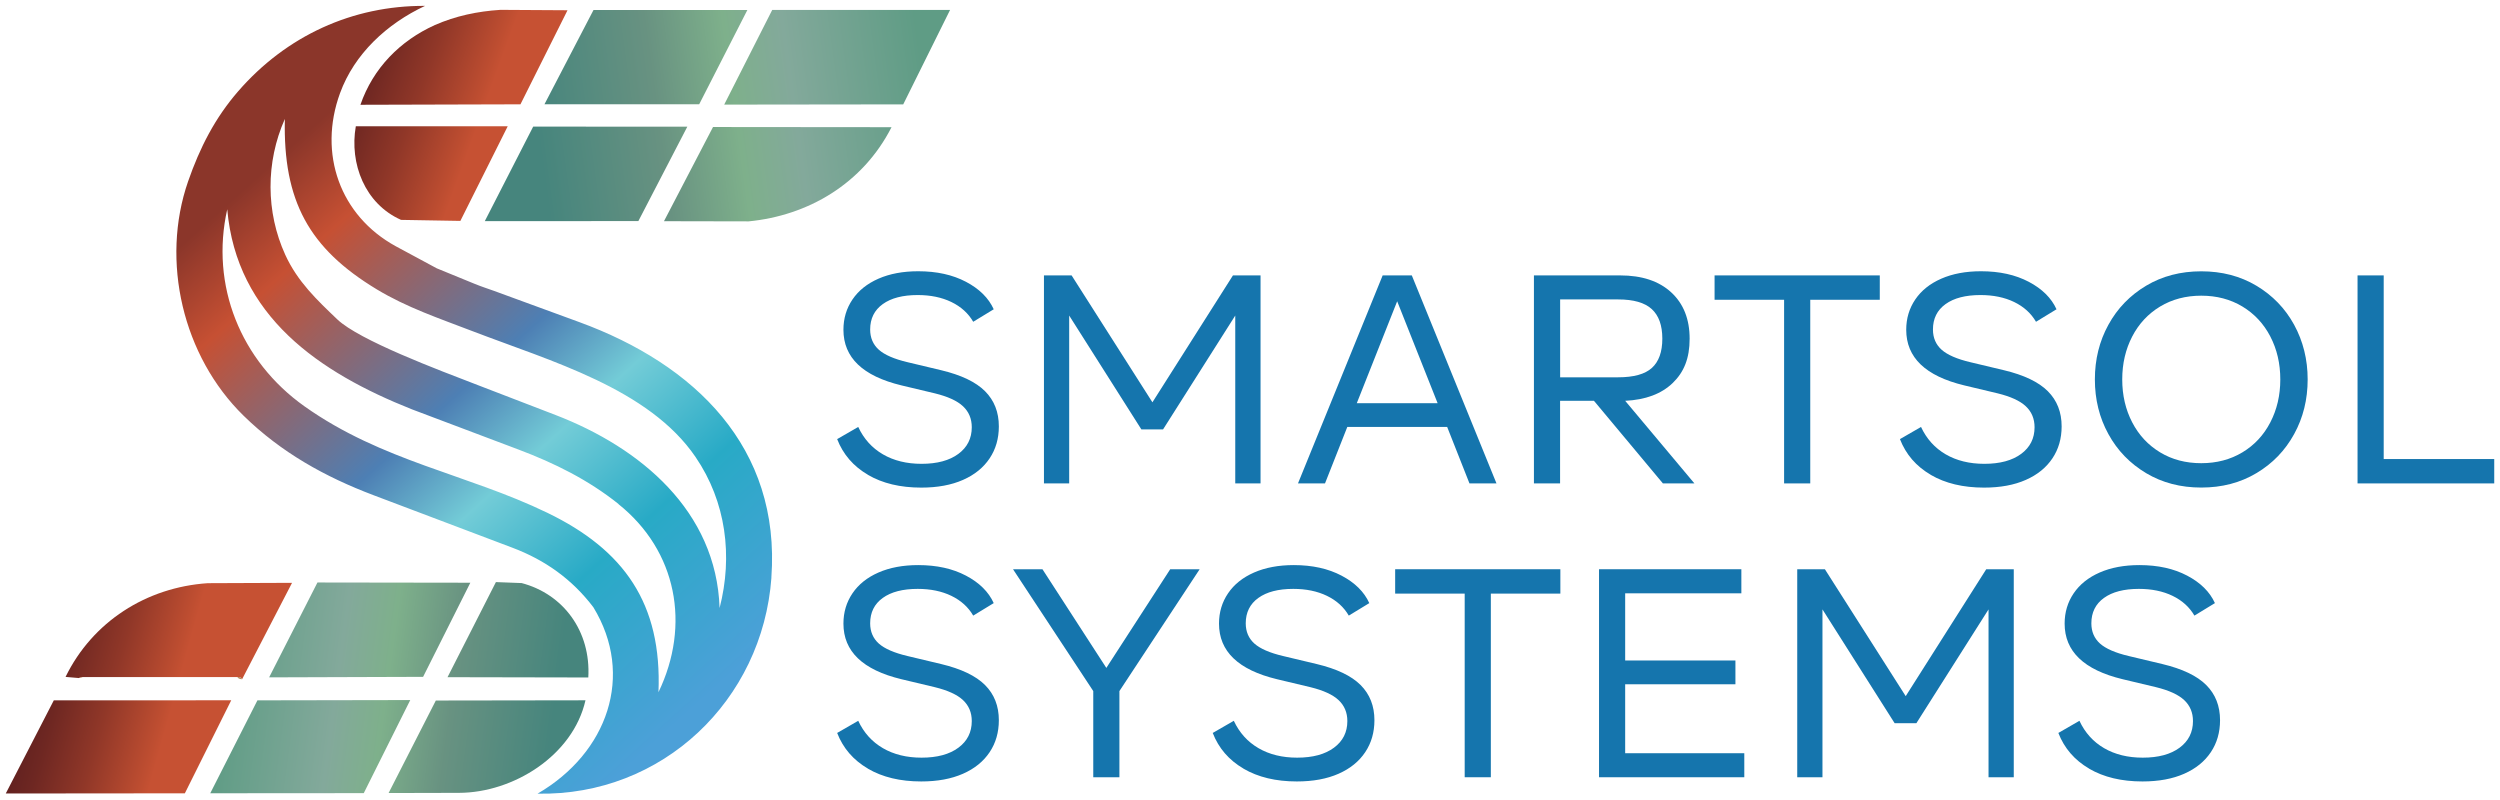
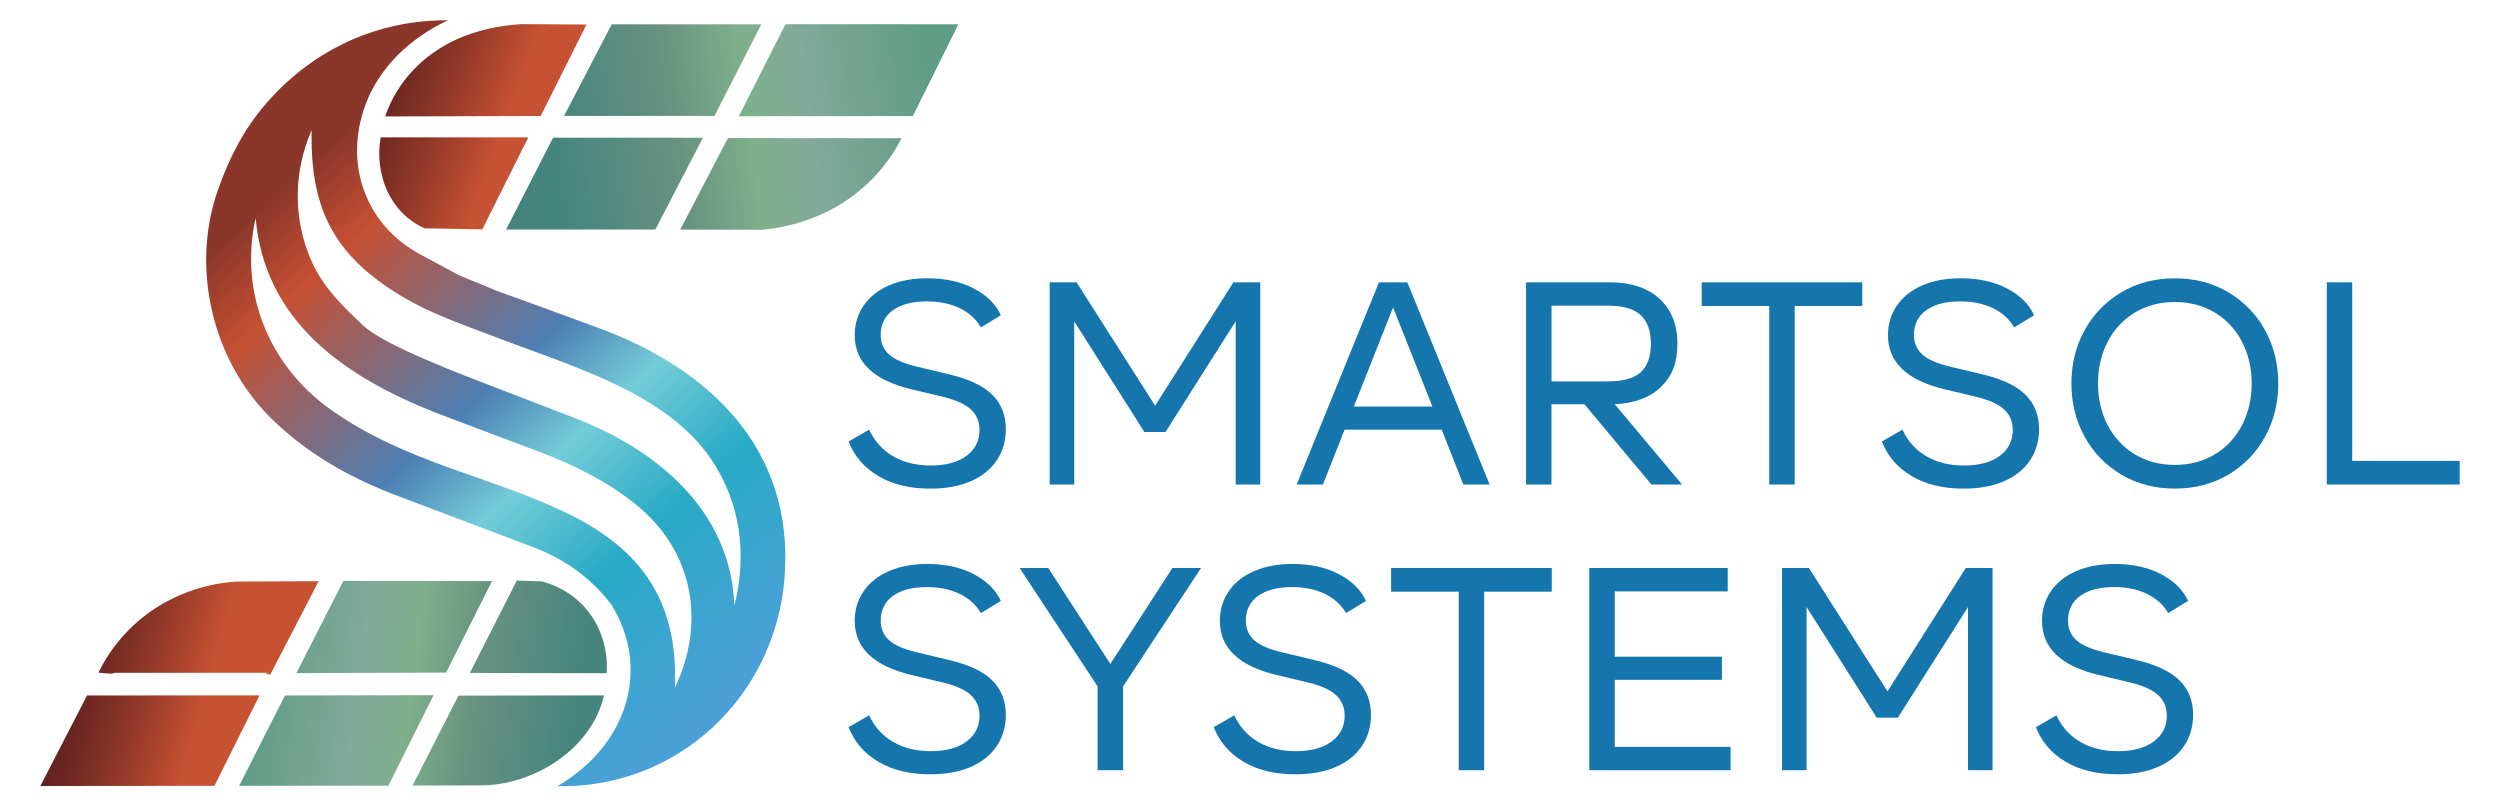
- <svg xmlns="http://www.w3.org/2000/svg" xmlns:xlink="http://www.w3.org/1999/xlink" id="Layer_1" data-name="Layer 1" viewBox="6.20 2.60 434.00 138.80">
+ <svg xmlns="http://www.w3.org/2000/svg" xmlns:xlink="http://www.w3.org/1999/xlink" id="Layer_1" data-name="Layer 1" viewBox="0 0 446.4 144">
  <defs>
    <style>
      .cls-1 {
        fill: url(#linear-gradient-13);
      }

      .cls-2 {
        fill: url(#linear-gradient-2);
      }

      .cls-3 {
        fill: url(#linear-gradient-10);
      }

      .cls-4 {
        fill: url(#linear-gradient-12);
      }

      .cls-5 {
        fill: #b58a5a;
      }

      .cls-6 {
        fill: url(#linear-gradient-4);
      }

      .cls-7 {
        fill: url(#linear-gradient-3);
      }

      .cls-8 {
        fill: url(#linear-gradient-5);
      }

      .cls-9 {
        fill: url(#linear-gradient-8);
      }

      .cls-10 {
        fill: url(#linear-gradient-7);
      }

      .cls-11 {
        fill: url(#linear-gradient-9);
      }

      .cls-12 {
        fill: url(#linear-gradient-11);
      }

      .cls-13 {
        fill: url(#linear-gradient-6);
      }

      .cls-14 {
        fill: #1575ad;
      }

      .cls-15 {
        fill: url(#linear-gradient);
      }

      .cls-16 {
        fill: #bf8853;
      }
    </style>
    <linearGradient id="linear-gradient" x1="53.04" y1="31.32" x2="132.98" y2="119.87" gradientUnits="userSpaceOnUse">
      <stop offset="0" stop-color="#8b362a" />
      <stop offset=".13" stop-color="#c65033" />
      <stop offset=".43" stop-color="#4d7fb4" />
      <stop offset=".57" stop-color="#73ccd7" />
      <stop offset=".75" stop-color="#28aac6" />
      <stop offset="1" stop-color="#4ca0d8" />
    </linearGradient>
    <linearGradient id="linear-gradient-2" x1="3.09" y1="125.64" x2="33.6" y2="134.17" gradientUnits="userSpaceOnUse">
      <stop offset="0" stop-color="#521a1d" />
      <stop offset=".15" stop-color="#591d1e" />
      <stop offset=".38" stop-color="#6e2722" />
      <stop offset=".65" stop-color="#903728" />
      <stop offset=".96" stop-color="#bf4e31" />
      <stop offset="1" stop-color="#c65133" />
    </linearGradient>
    <linearGradient id="linear-gradient-3" x1="9.12" y1="104.08" x2="39.63" y2="112.61" xlink:href="#linear-gradient-2" />
    <linearGradient id="linear-gradient-4" x1="98.76" y1="19.86" x2="165.8" y2="10.55" gradientUnits="userSpaceOnUse">
      <stop offset="0" stop-color="#46857d" />
      <stop offset=".31" stop-color="#689281" />
      <stop offset=".51" stop-color="#7eb08b" />
      <stop offset=".66" stop-color="#83a99b" />
      <stop offset="1" stop-color="#5f9c85" />
    </linearGradient>
    <linearGradient id="linear-gradient-5" x1="101.17" y1="37.28" x2="168.22" y2="27.97" xlink:href="#linear-gradient-4" />
    <linearGradient id="linear-gradient-6" x1="98.13" y1="15.34" x2="165.17" y2="6.02" xlink:href="#linear-gradient-4" />
    <linearGradient id="linear-gradient-7" x1="100.69" y1="33.78" x2="167.73" y2="24.47" xlink:href="#linear-gradient-4" />
    <linearGradient id="linear-gradient-8" x1="61.65" y1="3.47" x2="92.67" y2="14.73" xlink:href="#linear-gradient-2" />
    <linearGradient id="linear-gradient-9" x1="55.02" y1="21.74" x2="86.04" y2="33" xlink:href="#linear-gradient-2" />
    <linearGradient id="linear-gradient-10" x1="100.82" y1="137.7" x2="43.86" y2="130.04" xlink:href="#linear-gradient-4" />
    <linearGradient id="linear-gradient-11" x1="103.68" y1="116.45" x2="46.71" y2="108.79" xlink:href="#linear-gradient-4" />
    <linearGradient id="linear-gradient-12" x1="101.36" y1="133.65" x2="44.4" y2="125.99" xlink:href="#linear-gradient-4" />
    <linearGradient id="linear-gradient-13" x1="104.03" y1="113.83" x2="47.07" y2="106.17" xlink:href="#linear-gradient-4" />
  </defs>
  <path class="cls-15" d="M140.12,102.86c-1.55,21.34-18.93,37.94-40.6,37.52,12.16-7.07,16.89-20.54,9.69-32.36-3.69-4.86-8.38-8.2-14.09-10.35l-24.04-9.09c-8.46-3.2-16.05-7.42-22.59-13.81-10.57-10.33-14.43-26.87-9.64-40.67,2.04-5.87,4.67-11.02,8.71-15.67,8.35-9.61,19.84-14.88,32.43-14.81-6.63,3.1-12.27,8.33-14.76,15.15-3.84,10.51,0,21.28,9.66,26.57l7.13,3.84,6.52,2.67c1.47.6,2.01.73,3.43,1.25l14.83,5.43c19.99,7.32,34.95,21.73,33.31,44.33ZM131.13,108.12c2.3-8.95,1.14-18.39-4.18-26.18-8.11-11.89-25.1-16.62-38.75-21.86-5.78-2.22-11.36-4.09-16.61-7.26-11.77-7.12-16.26-15.34-15.94-29.57-3.34,7.51-3.31,16.18.07,23.58,2.13,4.66,5.51,7.85,9.03,11.21,3.8,3.63,17.53,8.77,24.39,11.41l13.49,5.19c14.79,5.69,27.92,16.68,28.49,33.49ZM113.58,90.1c-5.26-4.2-11.1-7.1-17.45-9.49l-18.42-6.95c-16.14-6.41-30.44-16.18-32.06-34.73-2.97,13.17,2.29,26.32,13.41,34.21,13.51,9.57,28.2,11.73,42.14,18.47,13.34,6.45,19.94,15.75,19.31,31.16,5.61-11.64,3.22-24.54-6.95-32.66Z" />
  <g>
    <polygon class="cls-2" points="7.2 140.35 38.29 140.32 46.34 124.17 15.54 124.18 7.2 140.35" />
    <path class="cls-7" d="M42.27,103.84c-10.69.72-20.02,6.71-24.69,16.27l2.32.2c.2-.11.41-.17.65-.17h26.87c.25,0,.57-.07.8.39l8.68-16.75-14.62.06Z" />
  </g>
  <g>
    <polygon class="cls-6" points="140.26 4.32 131.92 20.76 163 20.72 171.13 4.33 140.26 4.32" />
    <path class="cls-8" d="M121.47,41l14.69.03c10.29-1,19.78-6.49,24.81-16.35l-30.99-.03-8.52,16.36Z" />
    <polygon class="cls-13" points="135.94 4.34 109.23 4.34 100.72 20.7 127.58 20.7 135.94 4.34" />
    <polygon class="cls-10" points="98.76 24.58 90.36 40.99 117.02 40.98 125.52 24.59 98.76 24.58" />
  </g>
  <g>
    <path class="cls-9" d="M93.07,4.31c-4,.26-7.74,1.05-11.36,2.63-6.03,2.72-10.74,7.47-12.94,13.85l27.78-.08,8.17-16.33-11.65-.07Z" />
    <path class="cls-11" d="M75.81,40.77l10.31.18,8.22-16.43h-26.37c-1.13,6.48,1.58,13.46,7.83,16.24Z" />
  </g>
  <g>
    <polygon class="cls-3" points="50.89 124.18 42.7 140.31 69.35 140.29 77.42 124.13 50.89 124.18" />
    <polygon class="cls-12" points="87.85 103.76 61.31 103.72 52.92 120.19 79.65 120.1 87.85 103.76" />
    <path class="cls-4" d="M73.66,140.27l12.21-.03c9.41-.02,19.79-6.45,21.97-16.07l-25.98.04-8.2,16.06Z" />
    <path class="cls-1" d="M96.72,103.82l-4.43-.17-8.4,16.51,24.44.05c.46-8.02-4.32-14.49-11.61-16.4Z" />
  </g>
  <path class="cls-16" d="M19.89,120.3c.2-.11.41-.17.65-.17-.17.08-.42.19-.65.17Z" />
  <path class="cls-5" d="M48.21,120.52c-.45-.02-.68-.16-.8-.38.25,0,.57-.08.8.38Z" />
  <g>
    <path class="cls-14" d="M156.87,85.02c-2.53-1.48-4.31-3.54-5.34-6.19l3.66-2.11c.96,2.06,2.39,3.65,4.28,4.75,1.89,1.1,4.13,1.65,6.71,1.65,2.72,0,4.85-.58,6.4-1.73,1.55-1.15,2.32-2.69,2.32-4.62,0-1.48-.51-2.69-1.52-3.64-1.01-.95-2.64-1.69-4.87-2.24l-5.83-1.39c-6.71-1.62-10.06-4.83-10.06-9.65,0-1.96.52-3.71,1.57-5.26,1.05-1.55,2.55-2.75,4.51-3.61,1.96-.86,4.26-1.29,6.91-1.29,3.2,0,5.96.61,8.28,1.83,2.32,1.22,3.93,2.81,4.82,4.77l-3.56,2.17c-.86-1.48-2.12-2.62-3.79-3.43-1.67-.81-3.62-1.21-5.85-1.21-2.58,0-4.6.52-6.06,1.57-1.46,1.05-2.19,2.52-2.19,4.41,0,1.44.5,2.61,1.5,3.51,1,.89,2.66,1.62,5,2.17l5.83,1.39c3.47.83,6.01,2.04,7.61,3.64,1.6,1.6,2.4,3.64,2.4,6.11,0,2.1-.53,3.95-1.6,5.55-1.07,1.6-2.6,2.85-4.62,3.74s-4.43,1.34-7.25,1.34c-3.65,0-6.73-.74-9.26-2.22Z" />
    <path class="cls-14" d="M225.03,50.41v36.11h-4.39v-29.14l-12.53,19.76h-3.77l-12.53-19.76v29.14h-4.38v-36.11h4.8l14.03,22.03,13.98-22.03h4.8Z" />
    <path class="cls-14" d="M257.42,76.72h-17.33l-3.87,9.8h-4.69l14.7-36.11h5.06l14.7,36.11h-4.69l-3.87-9.8ZM255.77,72.59l-7.02-17.69-7.01,17.69h14.03Z" />
    <path class="cls-14" d="M282.91,72.18h-5.88v14.34h-4.54v-36.11h14.96c3.78,0,6.74.98,8.87,2.94,2.13,1.96,3.2,4.64,3.2,8.05s-.98,5.8-2.94,7.69c-1.96,1.89-4.71,2.92-8.25,3.09l12.02,14.34h-5.47l-11.97-14.34ZM277.03,68.1h10.06c2.72,0,4.68-.54,5.88-1.63s1.81-2.78,1.81-5.08-.61-4.01-1.83-5.13c-1.22-1.12-3.17-1.68-5.85-1.68h-10.06v13.51Z" />
    <path class="cls-14" d="M315.92,54.64h-12.07v-4.23h28.68v4.23h-12.07v31.88h-4.54v-31.88Z" />
    <path class="cls-14" d="M341.37,85.02c-2.53-1.48-4.31-3.54-5.34-6.19l3.66-2.11c.96,2.06,2.39,3.65,4.28,4.75,1.89,1.1,4.13,1.65,6.71,1.65,2.72,0,4.85-.58,6.4-1.73,1.55-1.15,2.32-2.69,2.32-4.62,0-1.48-.51-2.69-1.52-3.64-1.01-.95-2.64-1.69-4.87-2.24l-5.83-1.39c-6.71-1.62-10.06-4.83-10.06-9.65,0-1.96.52-3.71,1.57-5.26,1.05-1.55,2.55-2.75,4.51-3.61,1.96-.86,4.26-1.29,6.91-1.29,3.2,0,5.96.61,8.28,1.83,2.32,1.22,3.93,2.81,4.82,4.77l-3.56,2.17c-.86-1.48-2.12-2.62-3.79-3.43-1.67-.81-3.62-1.21-5.85-1.21-2.58,0-4.6.52-6.06,1.57-1.46,1.05-2.19,2.52-2.19,4.41,0,1.44.5,2.61,1.5,3.51,1,.89,2.66,1.62,5,2.17l5.83,1.39c3.47.83,6.01,2.04,7.61,3.64,1.6,1.6,2.4,3.64,2.4,6.11,0,2.1-.53,3.95-1.6,5.55-1.07,1.6-2.6,2.85-4.62,3.74-2.01.89-4.43,1.34-7.25,1.34-3.64,0-6.73-.74-9.26-2.22Z" />
    <path class="cls-14" d="M378.77,84.74c-2.8-1.67-4.99-3.93-6.55-6.78-1.57-2.85-2.35-6.02-2.35-9.49s.78-6.64,2.35-9.49c1.56-2.85,3.75-5.11,6.55-6.78,2.8-1.67,5.99-2.5,9.57-2.5s6.77.83,9.57,2.5c2.8,1.67,4.99,3.93,6.55,6.78,1.56,2.86,2.35,6.02,2.35,9.49s-.78,6.64-2.35,9.49c-1.56,2.85-3.75,5.12-6.55,6.78-2.8,1.67-5.99,2.5-9.57,2.5s-6.77-.83-9.57-2.5ZM395.48,81.13c2.08-1.25,3.7-2.99,4.85-5.21,1.15-2.22,1.73-4.7,1.73-7.45s-.58-5.24-1.73-7.45c-1.15-2.22-2.77-3.95-4.85-5.21-2.08-1.25-4.46-1.88-7.14-1.88s-5.06.63-7.14,1.88c-2.08,1.26-3.7,2.99-4.85,5.21-1.15,2.22-1.73,4.7-1.73,7.45s.58,5.24,1.73,7.45c1.15,2.22,2.77,3.95,4.85,5.21,2.08,1.26,4.46,1.88,7.14,1.88s5.06-.63,7.14-1.88Z" />
    <path class="cls-14" d="M439.2,82.29v4.23h-23.73v-36.11h4.54v31.88h19.19Z" />
    <path class="cls-14" d="M156.87,136.03c-2.53-1.48-4.31-3.54-5.34-6.19l3.66-2.11c.96,2.06,2.39,3.65,4.28,4.75,1.89,1.1,4.13,1.65,6.71,1.65,2.72,0,4.85-.58,6.4-1.73,1.55-1.15,2.32-2.69,2.32-4.62,0-1.48-.51-2.69-1.52-3.64-1.01-.95-2.64-1.69-4.87-2.24l-5.83-1.39c-6.71-1.62-10.06-4.83-10.06-9.65,0-1.96.52-3.71,1.57-5.26,1.05-1.55,2.55-2.75,4.51-3.61,1.96-.86,4.26-1.29,6.91-1.29,3.2,0,5.96.61,8.28,1.83,2.32,1.22,3.93,2.81,4.82,4.77l-3.56,2.17c-.86-1.48-2.12-2.62-3.79-3.43-1.67-.81-3.62-1.21-5.85-1.21-2.58,0-4.6.52-6.06,1.57-1.46,1.05-2.19,2.52-2.19,4.41,0,1.44.5,2.61,1.5,3.51,1,.89,2.66,1.62,5,2.17l5.83,1.39c3.47.83,6.01,2.04,7.61,3.64,1.6,1.6,2.4,3.64,2.4,6.11,0,2.1-.53,3.95-1.6,5.55-1.07,1.6-2.6,2.85-4.62,3.74s-4.43,1.34-7.25,1.34c-3.65,0-6.73-.74-9.26-2.22Z" />
    <path class="cls-14" d="M214.46,101.42l-13.93,21.15v14.96h-4.54v-14.96l-13.93-21.15h5.11l11.09,17.13,11.09-17.13h5.11Z" />
    <path class="cls-14" d="M222.07,136.03c-2.53-1.48-4.31-3.54-5.34-6.19l3.66-2.11c.96,2.06,2.39,3.65,4.28,4.75,1.89,1.1,4.13,1.65,6.71,1.65,2.72,0,4.85-.58,6.4-1.73,1.55-1.15,2.32-2.69,2.32-4.62,0-1.48-.51-2.69-1.52-3.64-1.01-.95-2.64-1.69-4.87-2.24l-5.83-1.39c-6.71-1.62-10.06-4.83-10.06-9.65,0-1.96.52-3.71,1.57-5.26,1.05-1.55,2.55-2.75,4.51-3.61,1.96-.86,4.26-1.29,6.91-1.29,3.2,0,5.96.61,8.28,1.83,2.32,1.22,3.93,2.81,4.82,4.77l-3.56,2.17c-.86-1.48-2.12-2.62-3.79-3.43-1.67-.81-3.62-1.21-5.85-1.21-2.58,0-4.6.52-6.06,1.57-1.46,1.05-2.19,2.52-2.19,4.41,0,1.44.5,2.61,1.5,3.51,1,.89,2.66,1.62,5,2.17l5.83,1.39c3.47.83,6.01,2.04,7.61,3.64s2.4,3.64,2.4,6.11c0,2.1-.53,3.95-1.6,5.55-1.07,1.6-2.6,2.85-4.62,3.74-2.01.89-4.43,1.34-7.25,1.34-3.64,0-6.73-.74-9.26-2.22Z" />
    <path class="cls-14" d="M260.47,105.65h-12.07v-4.23h28.68v4.23h-12.07v31.88h-4.54v-31.88Z" />
    <path class="cls-14" d="M309.01,133.35v4.18h-25.22v-36.11h24.71v4.18h-20.17v11.66h19.14v4.13h-19.14v11.97h20.68Z" />
    <path class="cls-14" d="M355.79,101.42v36.11h-4.38v-29.14l-12.53,19.76h-3.77l-12.53-19.76v29.14h-4.38v-36.11h4.8l14.03,22.03,13.98-22.03h4.8Z" />
    <path class="cls-14" d="M368.87,136.03c-2.53-1.48-4.31-3.54-5.34-6.19l3.66-2.11c.96,2.06,2.39,3.65,4.28,4.75,1.89,1.1,4.13,1.65,6.71,1.65,2.72,0,4.85-.58,6.4-1.73,1.55-1.15,2.32-2.69,2.32-4.62,0-1.48-.51-2.69-1.52-3.64-1.01-.95-2.64-1.69-4.87-2.24l-5.83-1.39c-6.71-1.62-10.06-4.83-10.06-9.65,0-1.96.52-3.71,1.57-5.26,1.05-1.55,2.55-2.75,4.51-3.61,1.96-.86,4.26-1.29,6.91-1.29,3.2,0,5.96.61,8.28,1.83,2.32,1.22,3.93,2.81,4.82,4.77l-3.56,2.17c-.86-1.48-2.12-2.62-3.79-3.43-1.67-.81-3.62-1.21-5.85-1.21-2.58,0-4.6.52-6.06,1.57-1.46,1.05-2.19,2.52-2.19,4.41,0,1.44.5,2.61,1.5,3.51,1,.89,2.66,1.62,5,2.17l5.83,1.39c3.47.83,6.01,2.04,7.61,3.64s2.4,3.64,2.4,6.11c0,2.1-.53,3.95-1.6,5.55-1.07,1.6-2.6,2.85-4.62,3.74-2.01.89-4.43,1.34-7.25,1.34-3.64,0-6.73-.74-9.26-2.22Z" />
  </g>
</svg>
